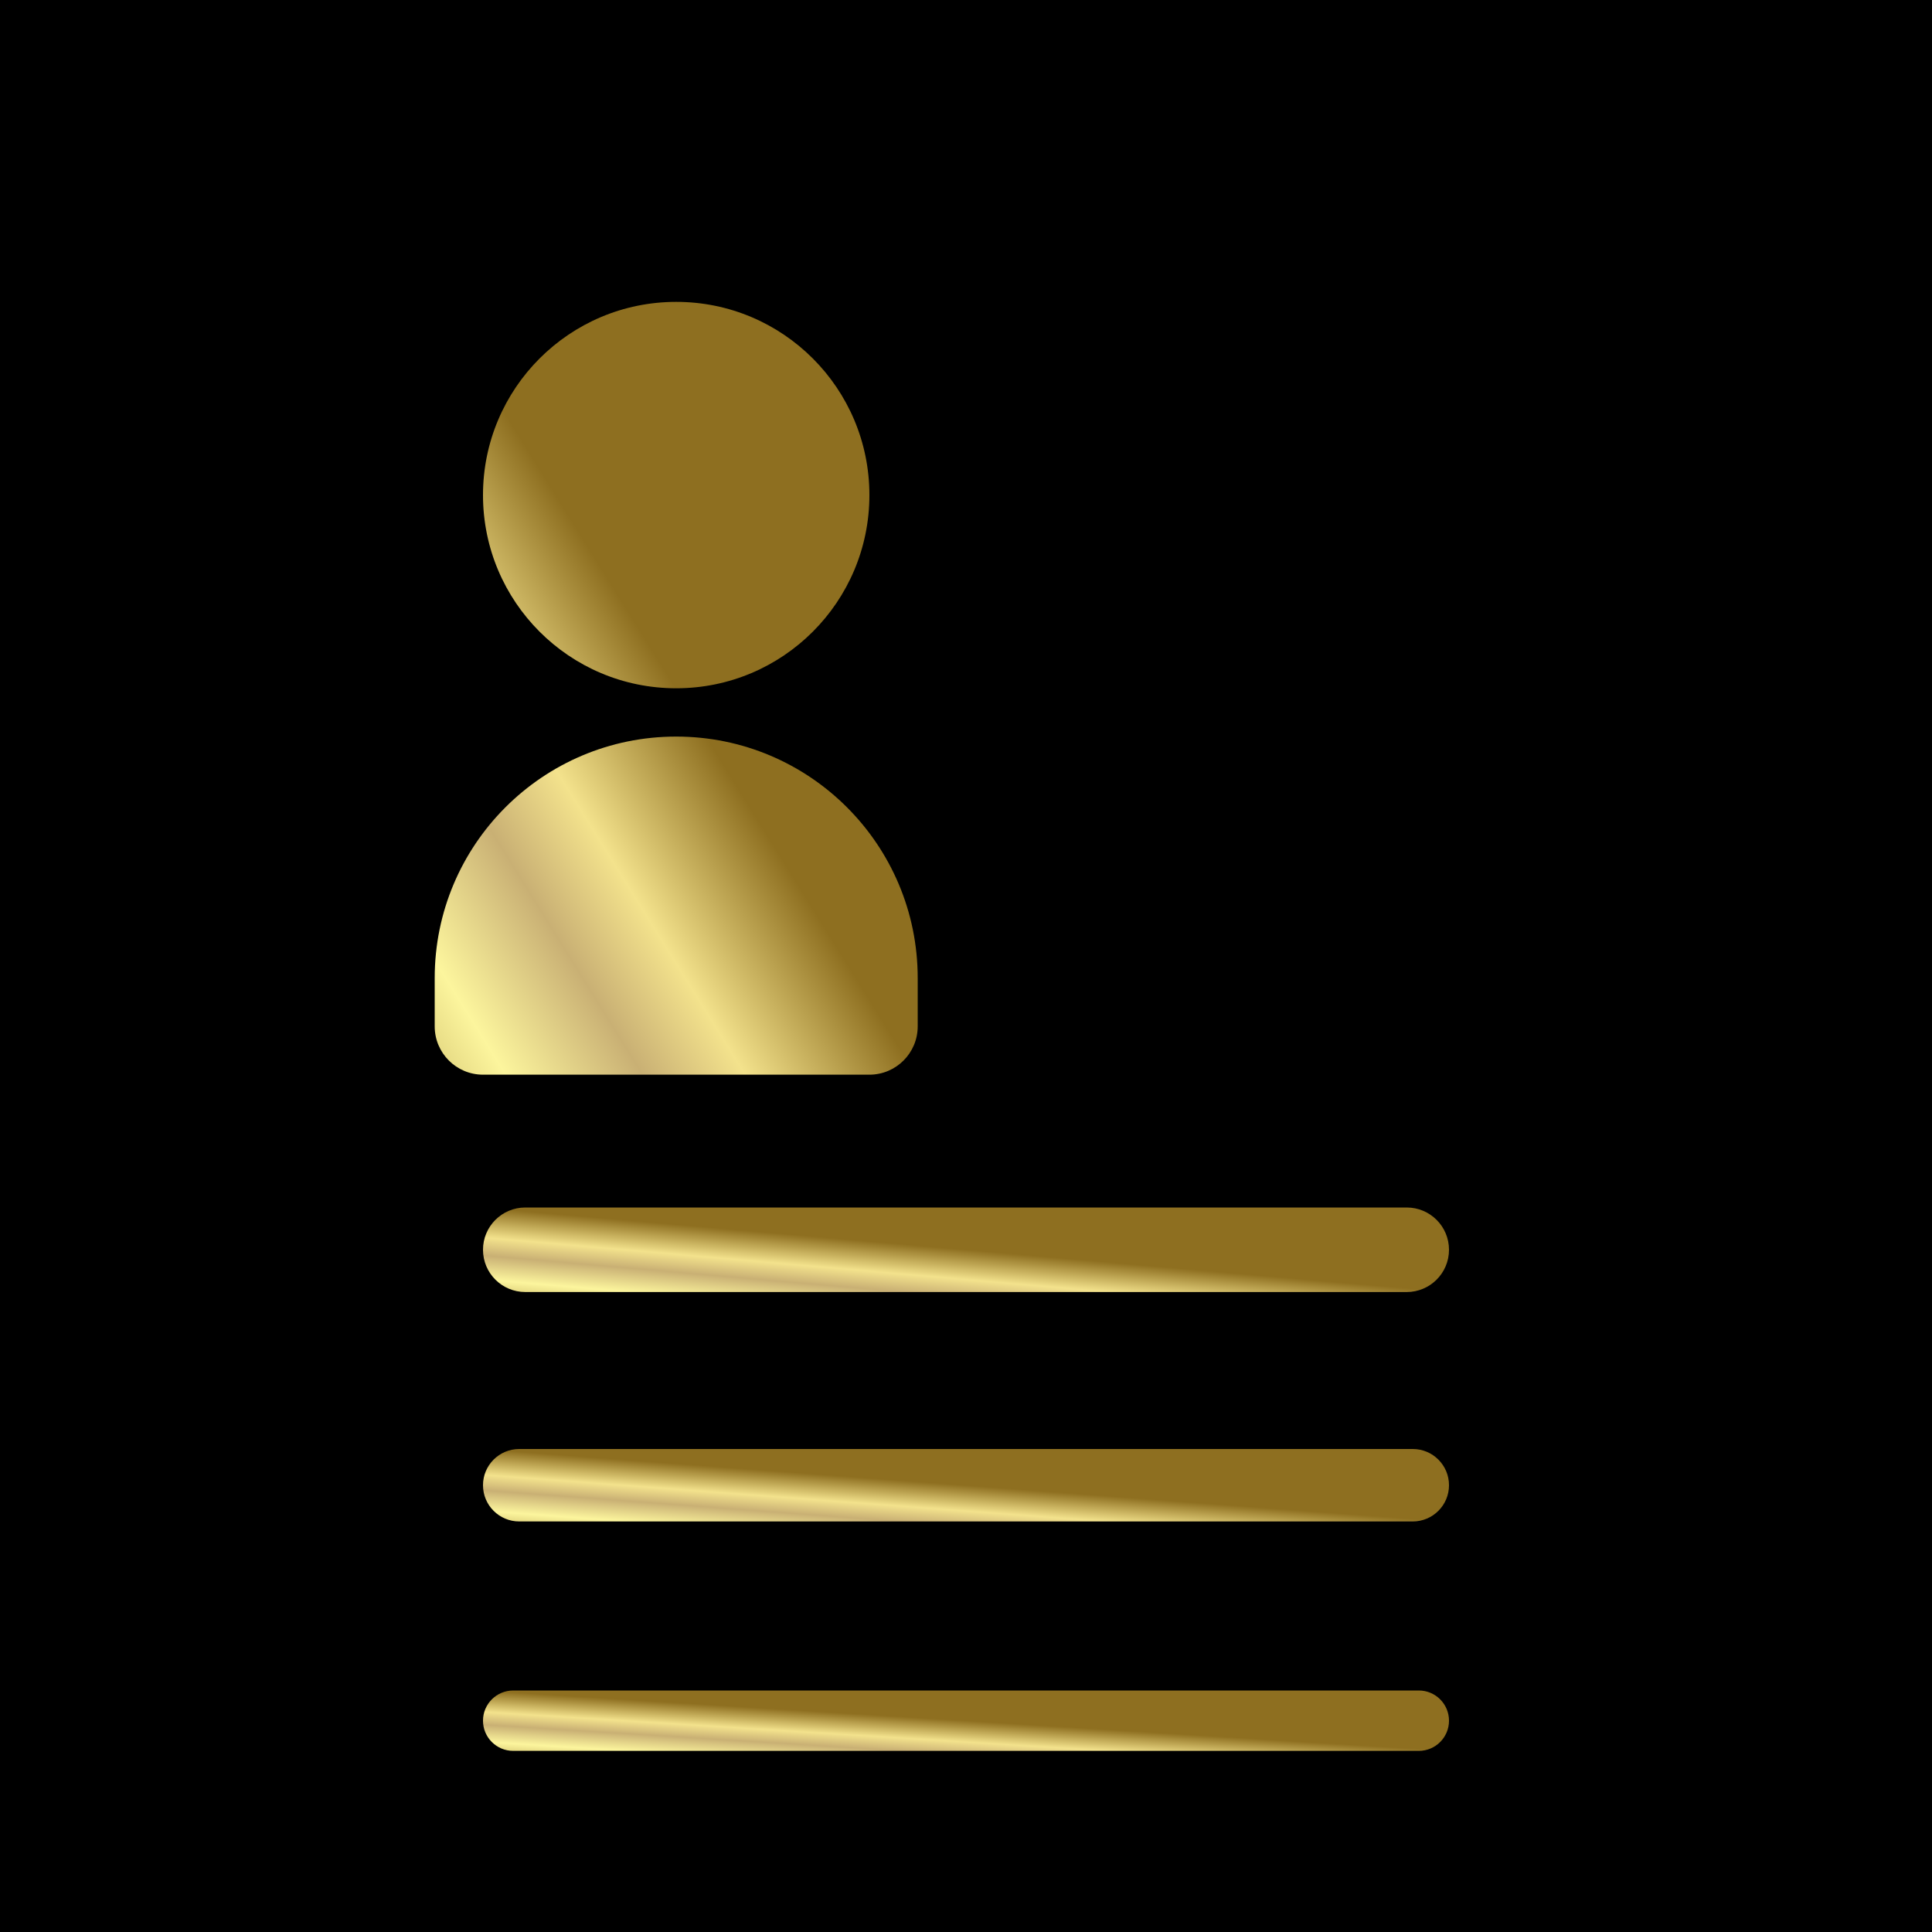
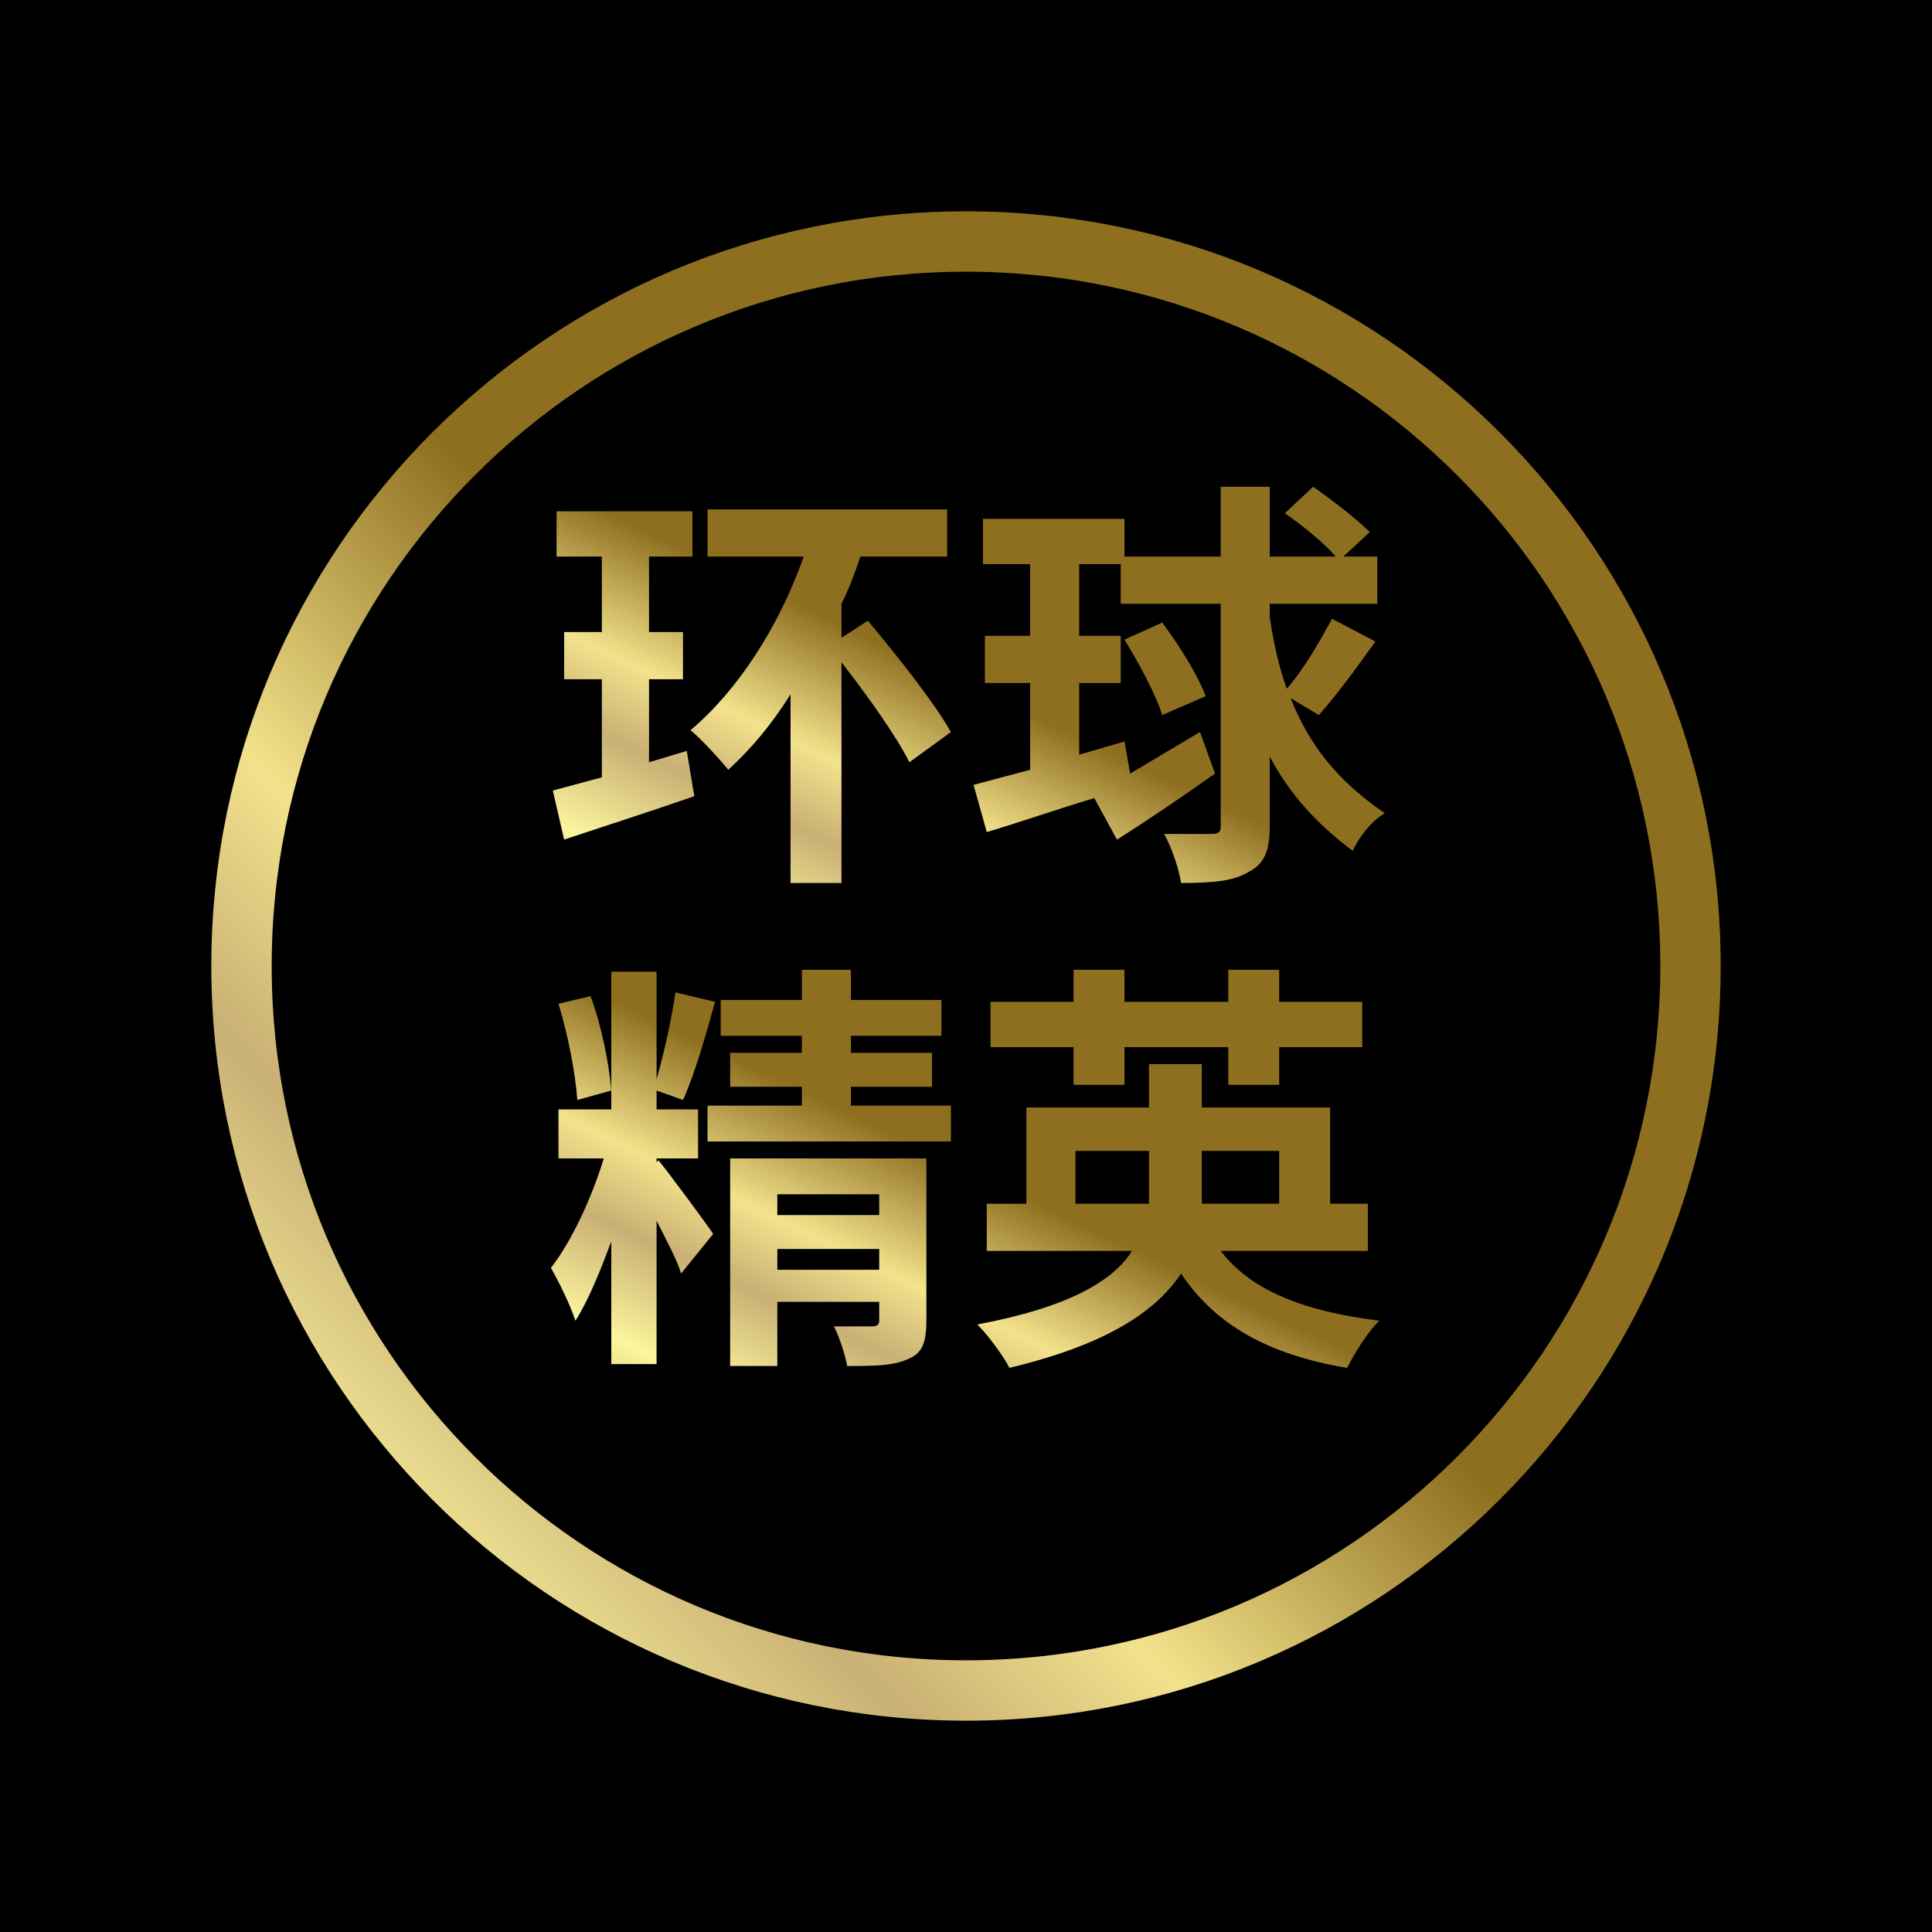
<svg xmlns="http://www.w3.org/2000/svg" width="16" height="16" viewBox="0 0 16 16">
  <defs>
    <linearGradient id="goldGradient" gradientTransform="rotate(135)">
      <stop offset="0%" stop-color="#8e6f20" />
      <stop offset="25%" stop-color="#f3e28c" />
      <stop offset="40%" stop-color="#c9b074" />
      <stop offset="60%" stop-color="#fcf59d" />
      <stop offset="100%" stop-color="#8e6f20" />
    </linearGradient>
  </defs>
  <rect width="16" height="16" fill="black" />
-   <g transform="translate(4, 2.5) scale(0.025)">
-     <path fill="url(#goldGradient)" d="M128 64c0-35.346-28.654-64-64-64S0 28.654 0 64s28.654 64 64 64 64-28.654 64-64zm-64 80c-44.183 0-80 35.817-80 80v16c0 8.837 7.163 16 16 16h128c8.837 0 16-7.163 16-16v-16c0-44.183-35.817-80-80-80z" />
-   </g>
-   <rect x="4" y="10" width="8" height="0.7" rx="0.35" fill="url(#goldGradient)" />
-   <rect x="4" y="12" width="8" height="0.6" rx="0.3" fill="url(#goldGradient)" />
-   <rect x="4" y="14" width="8" height="0.5" rx="0.25" fill="url(#goldGradient)" />
+   <circle cx="8" cy="8" r="6" fill="none" stroke="url(#goldGradient)" stroke-width="0.5" />
+   <text x="8" y="7" font-family="serif" font-size="3.5" text-anchor="middle" fill="url(#goldGradient)" font-weight="bold">环球</text>
+   <text x="8" y="11" font-family="serif" font-size="3.5" text-anchor="middle" fill="url(#goldGradient)" font-weight="bold">精英</text>
</svg>
